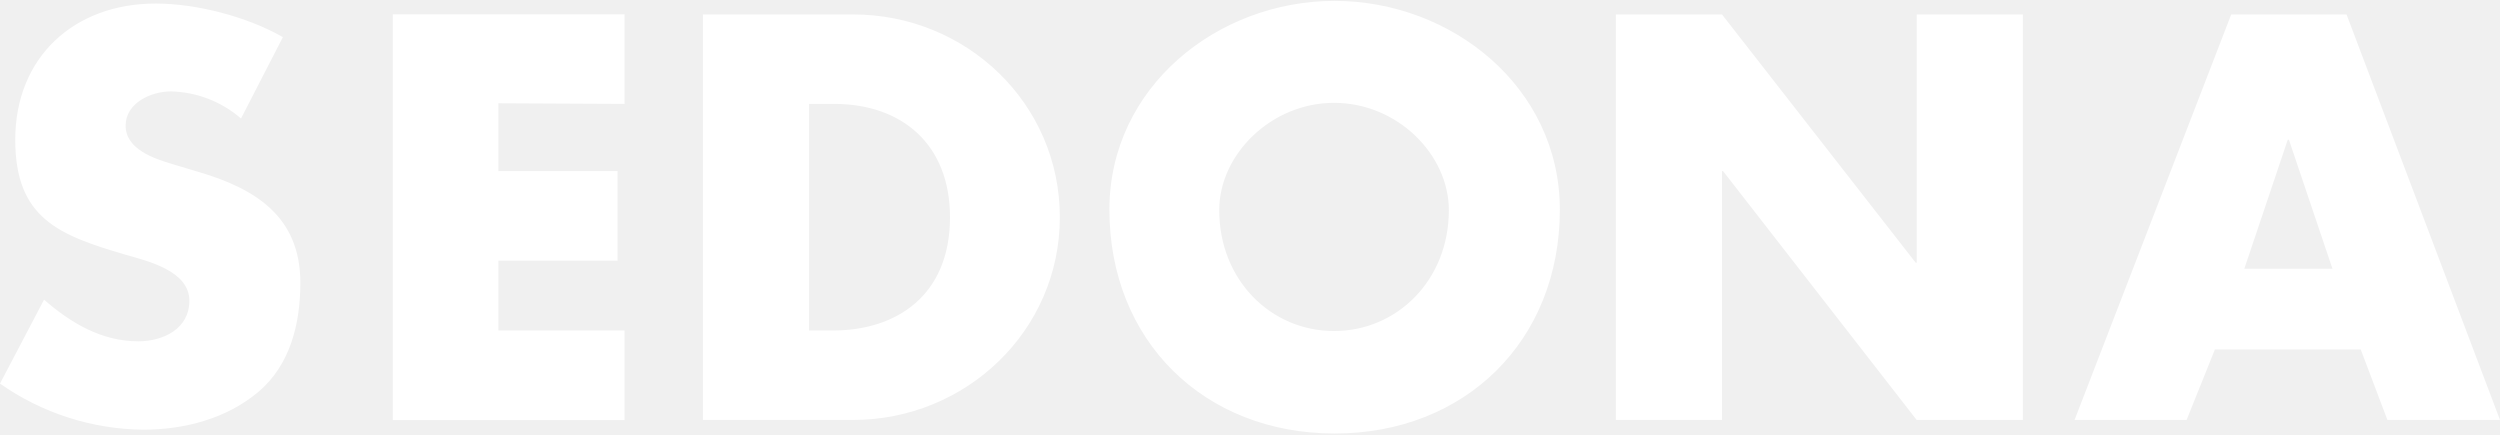
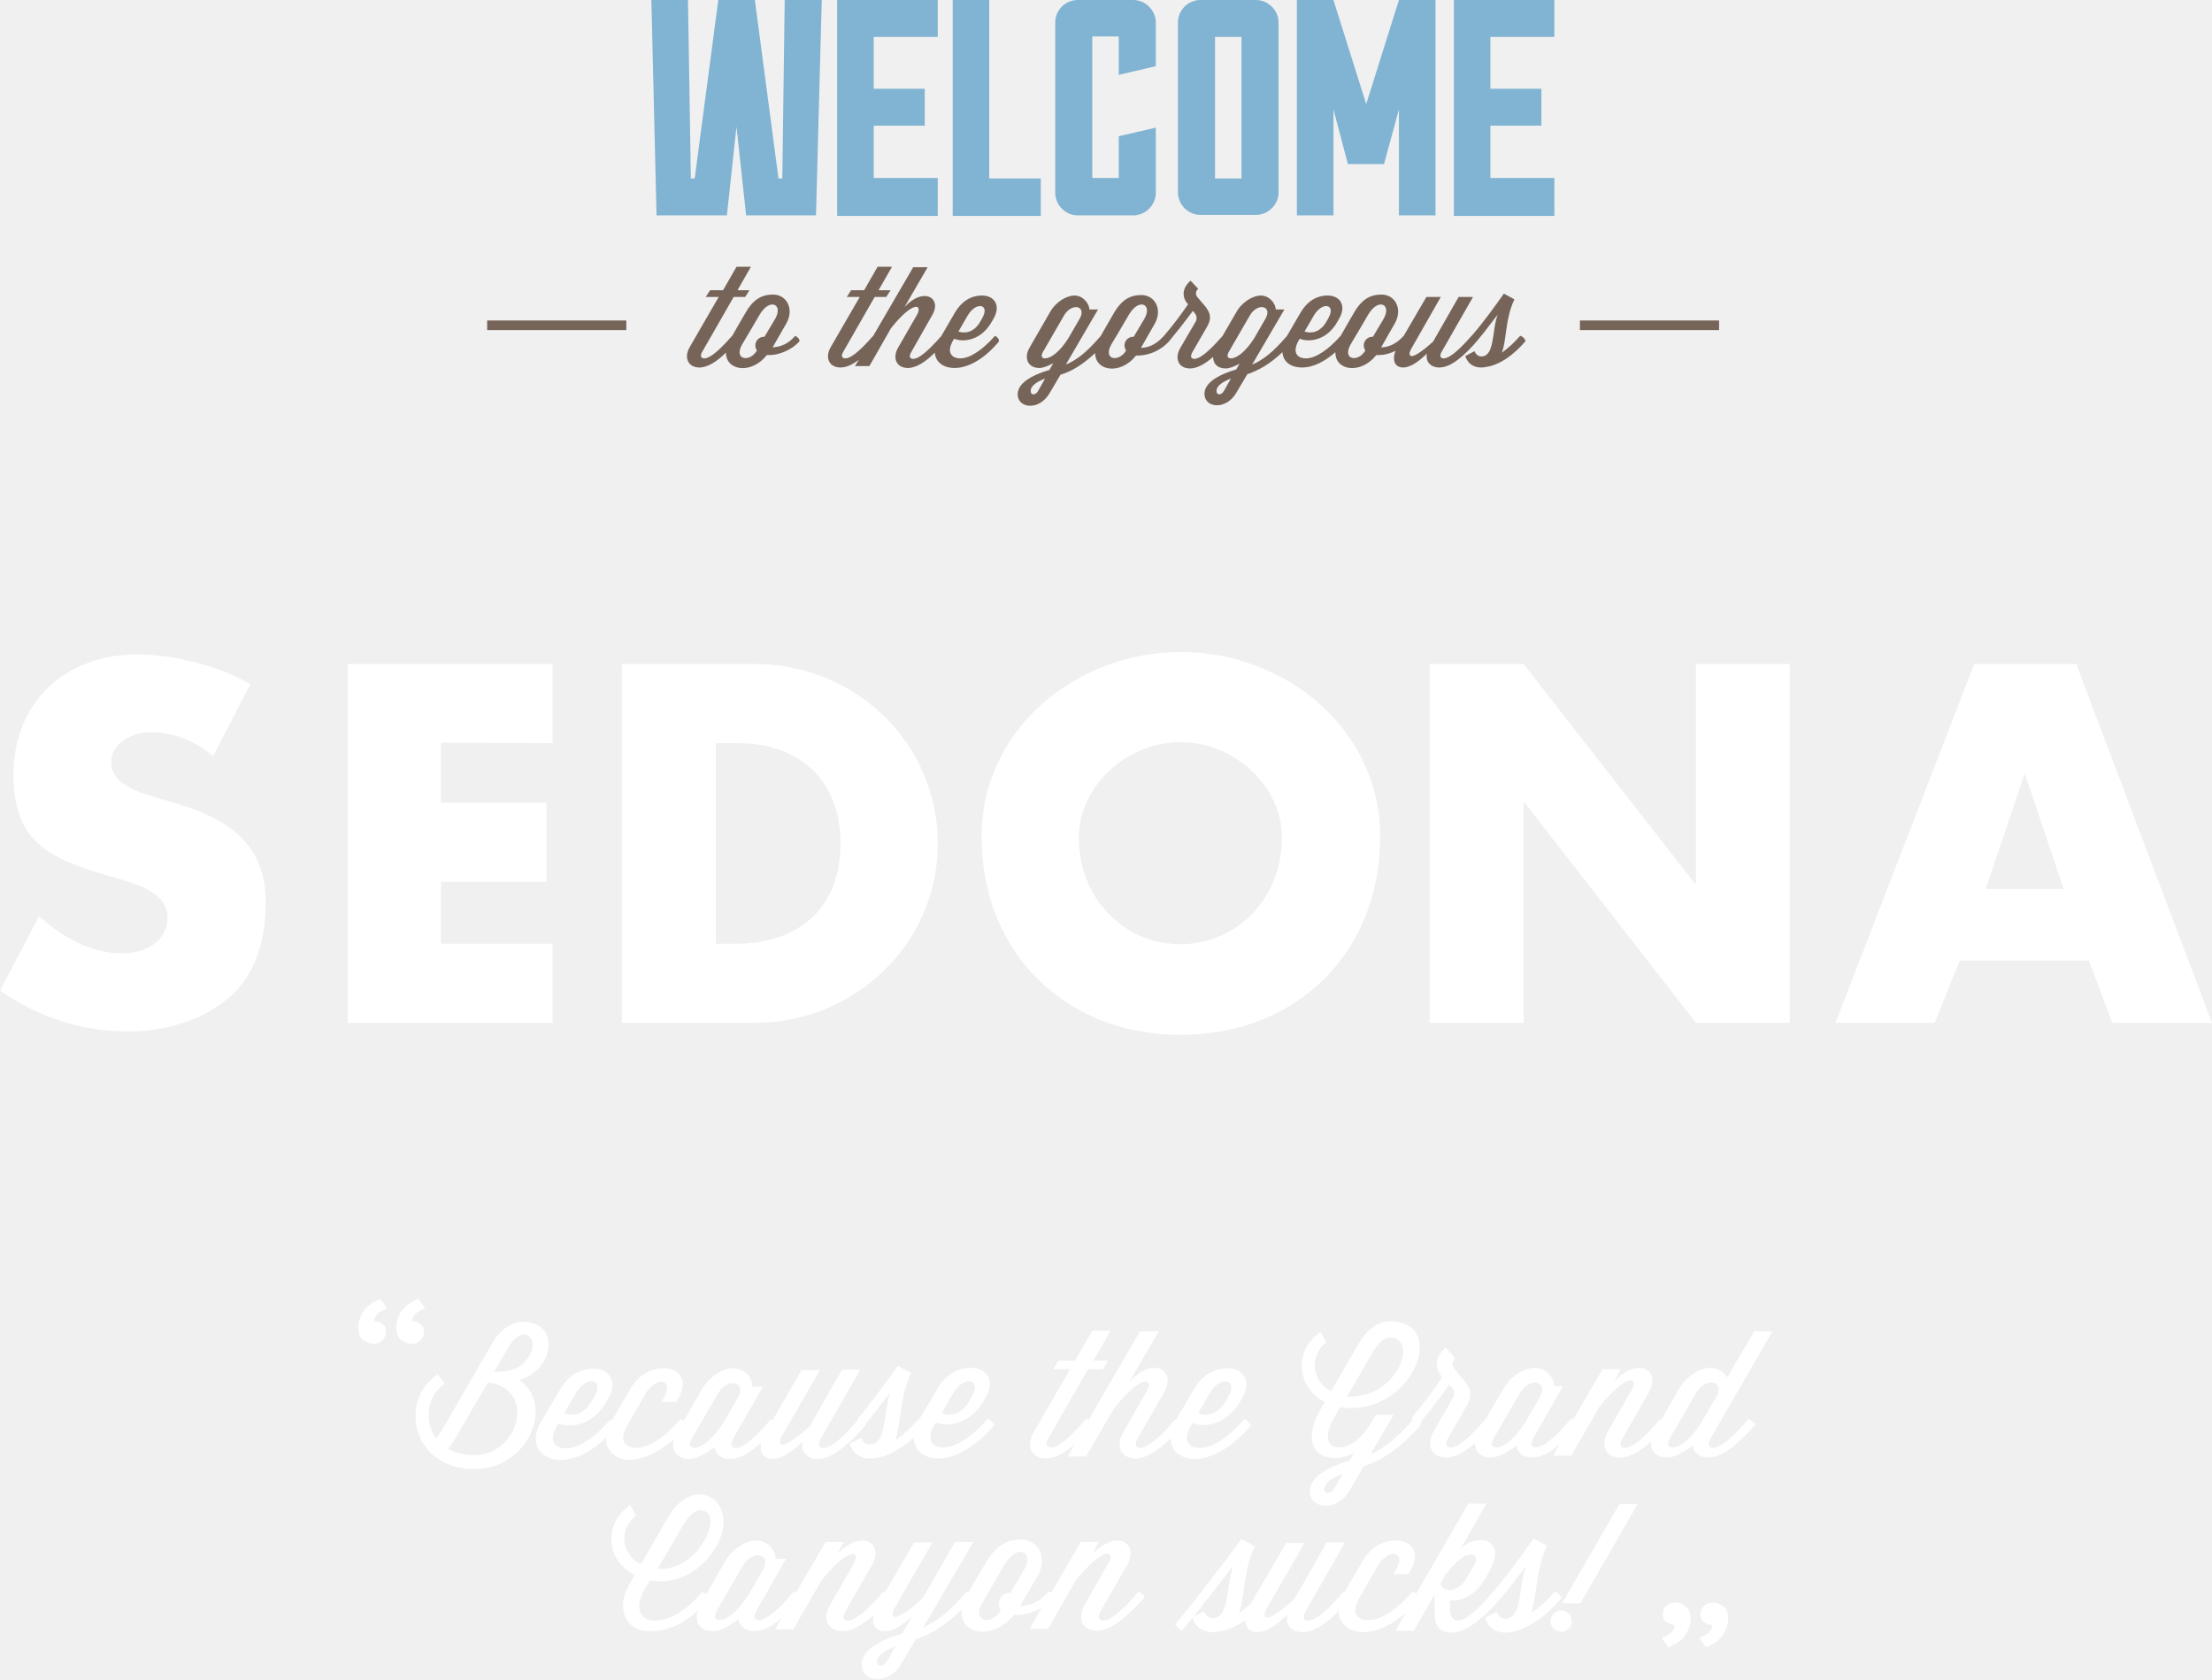
- <svg xmlns="http://www.w3.org/2000/svg" width="282" height="49" fill="none">
-   <path fill="#fff" d="M27.19 13.37a12.52 12.52 0 0 0-7.92-3.06c-2.2 0-5.1 1.29-5.1 3.86 0 2.69 3.26 3.73 5.28 4.34l3.07.92c6.39 1.9 11.36 5.07 11.36 12.47 0 4.53-1.1 9.23-4.73 12.3-3.62 3.05-8.4 4.27-13 4.27A28.64 28.64 0 0 1 0 43.27l4.97-9.47c3 2.63 6.5 4.7 10.62 4.7 2.82 0 5.77-1.4 5.77-4.58 0-3.36-4.67-4.47-7.24-5.2-7.5-2.2-12.4-4.1-12.4-12.96C1.72 6.46 8.35.4 17.55.4c4.6 0 10.31 1.47 14.36 3.79l-4.72 9.17ZM56.22 11.66v7.64h13.44v10.1H56.22v7.88h14.23v10.1H44.31V1.62h26.14v10.1l-14.23-.07ZM79.3 1.63h16.93c12.77 0 23.32 10.03 23.32 22.87 0 12.84-10.62 22.87-23.32 22.87H79.29V1.63Zm11.96 35.65h2.7c7.12 0 13.2-3.91 13.2-12.78 0-8.2-5.4-12.78-13.08-12.78h-2.82v25.56ZM175.95 23.65c0 14.8-10.68 25.25-25.4 25.25-14.74 0-25.41-10.46-25.41-25.25 0-13.82 12.2-23.55 25.4-23.55s25.41 9.73 25.41 23.55Zm-38.42.06c0 7.88 5.83 13.63 12.95 13.63 7.12 0 12.95-5.75 12.95-13.63 0-6.3-5.83-12.11-12.95-12.11-7.06 0-12.95 5.8-12.95 12.1ZM182.27 1.63h11.97l21.85 28h.12v-28h11.97v45.74H216.2L194.36 19.3h-.12v28.07h-11.97V1.63ZM249.84 39.42l-3.19 7.95h-12.64l17.67-45.74h13.01L282 47.37h-12.7l-3.01-7.95h-16.45Zm8.35-23.66h-.13l-4.9 14.55h9.94l-4.91-14.55Z" />
+ <svg xmlns="http://www.w3.org/2000/svg" width="461" height="350" fill="none">
+   <path fill="#766458" fill-rule="evenodd" d="m165.74 70-.2.2a6.26 6.26 0 0 1-4.52 2.2l2.81-4.9c1.8-3.1.1-6.1-2.7-6.1-2.31 0-4.12.9-5.82 3.9l-1.51 2.6-1.2 2.1-.2.2c-2.21 2.5-4.32 4.5-5.62 4.5-.7 0-1-.5-.3-1.6l6.42-11.2h2.4l.9-1.4h-2.5l2.8-4.9h-3l-2.81 4.9h-2.7l-.91 1.4h2.7l-6.01 10.4c-1.3 2.2-.4 4.3 2 4.3 1.71 0 3.72-1.3 5.52-3.1 0 3.8 5.32 4.6 8.53.5h.7c1.8 0 4.62-1.1 6.12-2.9 0-.5-.5-.9-.9-1.1Zm-6.42.2h-.1a1.8 1.8 0 0 0-1.5 2.8v.1c-1.41 2.4-4.82 2-3.12-1.2l2.31-3.9 1.4-2.4c2.11-3.6 5.02-2.2 3.22.9l-2.21 3.7Zm48.06-.2-.2.2c-2.21 2.5-4.92 4.5-7.03 4.5-1.8 0-2.9-1.2-1.6-3.6l.3-.5c1.9.8 5.62.4 7.82-3.5l.4-.7c1.6-2.8.1-4.8-2.4-4.8-2.41 0-4.32 1.3-5.62 3.5l-2.91 5-.2.2c-2.21 2.5-4.32 4.5-5.62 4.5-.7 0-1-.5-.3-1.6l4.31-7.6c1.3-2.3.1-3.9-1.6-3.9-1.3 0-2.71.7-4.22 2.3l4.82-8.3h-3.01L181.99 70l-.2.2c-2.2 2.5-4.31 4.5-5.62 4.5-.7 0-1-.5-.3-1.6l6.42-11.2h2.41l.9-1.4h-2.5l2.8-4.9h-3l-2.81 4.9h-2.71l-.9 1.4h2.7l-6.02 10.4c-1.3 2.2-.4 4.3 2.01 4.3 1.2 0 2.5-.6 3.81-1.6l-.8 1.3h3.01l4.51-7.9c4.62-5.8 6.63-5 5.42-2.8l-3.91 6.8c-1.3 2.2-.4 4.3 2 4.3 1.81 0 3.82-1.4 5.62-3.2.1 1.9 1.7 3.2 4.12 3.2 3.4 0 6.82-2.6 9.23-5.5.1-.6-.4-1-.8-1.2Zm-5.72-4.2c1.7-3 4.81-2.5 3 .6l-.4.7c-1.4 2.4-3.4 2.4-4.51 2l1.9-3.3Zm114.97 4.4.2-.2c.5.1 1 .6 1.1 1.1-2.2 2.6-5.21 5-8.32 5.4h-.1c-.3.1-.5.1-.8.1-2.81 0-3.32-2.4-3.32-2.4l1.91-1s.4 1.1 1.4 1.1c1.93 0 2.27-2.45 2.63-5 .19-1.31.38-2.65.79-3.7-.36.45-.75.97-1.18 1.53-.91 1.2-1.98 2.6-3.14 3.97-2.5 2.9-5.32 5.5-7.82 5.5-1.91 0-2.91-1.3-2.61-2.9-1.4 1.4-3.31 2.9-4.92 2.9-1.7 0-2.4-1.4-1.6-3.5-1.1.6-2.41.9-3.31.9h-.7c-3.22 4.1-8.63 3.3-8.53-.6-2.01 1.8-4.52 3.2-6.93 3.2-2.5 0-4.01-1.3-4.11-3.2-2.5 2.4-4.92 3.8-7.32 4.6l-2.31 3.9c-2.2 3.7-6.62 3.1-6.62.2 0-2.2 2.6-3.9 6.62-5.1l.7-1.2c-1.1.6-2.1 1-2.9 1-1.72 0-2.62-1-2.62-2.4-1.6 1.4-3.3 2.4-4.81 2.4-2.41 0-3.31-2.1-2.01-4.3l3.21-5.5c.3-.6.2-1.2-.2-1.7l-.4-.5c-2.4 3.2-3.61 4.7-5.02 6.4a9.01 9.01 0 0 1-6.12 2.9h-.7c-3.21 4.1-8.53 3.3-8.53-.5-2.5 2.3-4.81 3.8-7.22 4.5l-2.3 3.9c-2.22 3.7-6.63 3.1-6.63.2 0-2.2 2.6-3.9 6.62-5.1l.8-1.4c-1.1.6-2.1 1-2.9 1-2.41 0-3.32-2.1-2.01-4.3l4.21-7.3c1.2-2.2 3.51-3.5 5.12-3.5 1.8 0 3.1 1.7 3.1 2.9h1.81L222.13 76c2.41-1 4.52-2.8 7.03-5.7l.2-.2 1.2-2.1 1.5-2.6c1.71-3 3.52-3.9 5.82-3.9 2.81 0 4.52 3 2.71 6.1l-2.8 4.9c1.5 0 3.1-.7 4.5-2.2l.2-.2c2.02-2.3 3.82-4.8 5.13-6.7l-.3-.3c-1-1.4-.9-3.1.8-4.6l1.6 1.7c-.6.5-.6 1.2-.2 1.7l1.7 2c.91 1.2 1.41 2.3.4 4.1l-3 5.2c-.7 1.1-.4 1.6.3 1.6 1.3 0 3.41-2 5.62-4.5l.2-.2 2.9-5c1.21-2.2 3.52-3.5 5.13-3.5 1.8 0 3.1 1.7 3.1 2.9h1.81L260.95 76c2.4-1 4.51-2.8 7.02-5.7l.2-.2 2.91-5c1.3-2.2 3.21-3.5 5.62-3.5 2.5 0 4.01 2 2.4 4.8l-.4.7c-2.2 3.9-5.91 4.3-7.82 3.5l-.3.5c-1.3 2.4-.2 3.6 1.6 3.6 2.11 0 4.82-2 7.03-4.5l.2-.2 1.2-2.1 1.5-2.6c1.71-3 3.52-3.9 5.83-3.9 2.8 0 4.51 3 2.7 6.1l-2.8 4.9c1.5 0 3.1-.7 4.51-2.2l.2-.2 4.72-8.1h3l-5.81 10.2-.09.15c-.4.7-.97 1.67-.31 1.95.6.2 2.3-.9 4.61-3l5.32-9.3h3l-6.41 11.2c-.7 1.1-.4 1.6.3 1.6 1.3 0 3.41-2 5.62-4.5l.2-.2c2.6-2.96 5.1-6.52 6.42-8.38.11-.15.2-.3.3-.42l2.2 1.2c-1.14 2.35-1.49 4.84-1.8 7.08-.2 1.49-.4 2.86-.8 4.02a22 22 0 0 0 3.61-3.3Zm-39.83-3.8c1.8-3.1-1.3-3.6-3-.6l-1.92 3.3c1.1.4 3.12.4 4.52-2l.4-.7Zm-62 15.1c0 .9 1 1 1.6-.1l1.4-2.5c-2.3.9-3 1.8-3 2.6Zm2.7-8.4c-.7 1.1-.4 1.6.3 1.6 1.21 0 3.12-1.4 4.92-4.3l2.31-4c1.5-2.7-1.7-3.4-3.3-.6l-4.22 7.3Zm18.67-2.9h.1l2.2-3.7c1.81-3.1-1.1-4.5-3.2-.9l-1.4 2.4-2.32 3.9c-1.7 3.2 1.7 3.6 3.11 1.2V73a1.8 1.8 0 0 1 1.5-2.8Zm17.36 11.3c0 .9 1 1 1.6-.1l1.4-2.5c-2.3.9-3 1.8-3 2.6Zm2.7-8.4c-.7 1.1-.4 1.6.3 1.6 1.2 0 3.12-1.4 4.92-4.3l2.3-4c1.51-2.7-1.7-3.4-3.3-.6l-4.22 7.3Zm29.8-2.9h.1l2.2-3.7c1.81-3.1-1.1-4.5-3.2-.9l-1.4 2.4-2.31 3.9c-1.71 3.2 1.7 3.6 3.1 1.2V73a1.8 1.8 0 0 1 1.5-2.8Zm-155.5-3.4h-29v2h29v-2Zm198.74 0h29v2h-29v-2Z" clip-rule="evenodd" />
+   <path fill="#81B3D3" fill-rule="evenodd" d="M163.53 0h7.73l-1.2 44.9H155.5l-2.01-18.5-2 18.5h-14.66L135.75 0h7.63l.6 37.2h.8L149.7 0h7.62l4.92 37.2h.8l.5-37.2Zm31.9 37.2V45h-20.96V0h20.97v7.7h-13.35v10.8h10.64v7.7h-10.64v10.9h13.35v.1Zm21.48 7.8v-7.8h-10.74V0h-7.62v45h18.36Zm16.25-16.6 7.72-1.8v13.6c0 2.6-2.2 4.7-4.71 4.7h-11.54c-2.6 0-4.71-2.2-4.71-4.7V4.7c0-2.6 2.1-4.7 4.71-4.7h11.54c2.5 0 4.71 2.1 4.71 4.7v9.1l-7.72 1.8v-8h-5.52v29.5h5.52v-8.7Zm33.3-23.7c0-2.6-2.2-4.7-4.7-4.7H250.2a4.7 4.7 0 0 0-4.71 4.7v35.4c0 2.5 2.1 4.7 4.71 4.7h11.54c2.51 0 4.72-2.1 4.72-4.7V4.7Zm-13.24 3h5.52v29.5h-5.52V7.7ZM291.55 0h7.62v44.9h-7.62V22.8l-3.11 11.4h-7.53l-3-11.4v22.1h-7.63V0h7.62l6.83 21.7L291.55 0Zm32.4 45V37.1h-13.34V26.2h10.63v-7.7h-10.63V7.7h13.34V0H303v45h20.96Z" clip-rule="evenodd" />
+   <path fill="#fff" fill-rule="evenodd" d="M246.1 215.7c24.08 0 41.54-17.1 41.54-41.3 0-22.6-19.97-38.5-41.54-38.5s-41.53 15.9-41.53 38.5c0 24.2 17.45 41.3 41.53 41.3Zm-.1-18.9c-11.64 0-21.17-9.4-21.17-22.3 0-10.3 9.63-19.8 21.17-19.8 11.64 0 21.17 9.5 21.17 19.8 0 12.9-9.53 22.3-21.17 22.3ZM31.5 152.6c4.82 0 9.33 2 12.94 5l7.73-15c-6.62-3.8-15.95-6.2-23.48-6.2-15.05 0-25.88 9.9-25.88 25.1 0 14.5 8.03 17.6 20.27 21.2l.75.21c4.3 1.2 11.08 3.1 11.08 8.29 0 5.2-4.81 7.5-9.43 7.5-6.72 0-12.44-3.4-17.35-7.7L0 206.5c7.62 5.3 16.96 8.5 26.39 8.5 7.52 0 15.35-2 21.27-7 5.91-5 7.72-12.7 7.72-20.1 0-12.1-8.13-17.3-18.56-20.4L31.8 166c-3.3-1-8.62-2.7-8.62-7.1 0-4.2 4.71-6.3 8.32-6.3Zm60.4 14.7v-12.5l23.27.1v-16.5H72.44v74.8h42.73v-16.5H91.9v-12.9h21.97v-16.5H91.9Zm37.72-28.9h27.7c20.86 0 38.12 16.4 38.12 37.4s-17.36 37.4-38.13 37.4h-27.69v-74.8Zm19.56 58.3h4.42c11.64 0 21.57-6.4 21.57-20.9 0-13.4-8.83-20.9-21.37-20.9h-4.62v41.8Zm148.79-58.3h19.56l35.72 45.8h.2v-45.8h19.56v74.8h-19.56l-35.72-45.9h-.2v45.9h-19.56v-74.8Zm105.24 74.8 5.22-13h26.89l4.91 13H461l-28.3-74.8h-21.26l-28.9 74.8h20.67Zm18.66-51.7h.2l8.03 23.8h-16.25l8.02-23.8Z" clip-rule="evenodd" />
+   <path fill="#fff" fill-rule="evenodd" d="M80.46 277.6c0 .3-.1.6-.2.9-.1.3-.3.6-.5.8-.2.2-.5.4-.8.6-.3.1-.7.2-1.1.2-.5 0-.91-.1-1.31-.3-.4-.2-.8-.4-1.1-.7-.24-.24-.36-.48-.5-.76l-.1-.24c-.1-.4-.2-.8-.2-1.3 0-.9.2-1.6.5-2.4.3-.7.7-1.4 1.3-1.9.2-.2.5-.5.8-.7.3-.2.6-.4.9-.5.2-.06.34-.17.48-.26a1.94 1.94 0 0 1 .42-.22.52.52 0 0 0 .2-.12l1.41 2-.2.1c-.18.07-.39.16-.6.3-.3.1-.6.3-.9.5-.3.2-.5.5-.7.8-.2.3-.3.6-.3 1 .7 0 1.2.2 1.7.6.6.3.8.9.8 1.6Zm7.93 0c0 .3-.1.6-.2.9-.1.3-.3.6-.5.8-.2.2-.5.4-.8.6-.3.1-.71.2-1.11.2-.5 0-.9-.1-1.3-.3-.4-.2-.8-.4-1.1-.7-.2-.3-.41-.6-.61-1-.1-.4-.2-.8-.2-1.3 0-.9.2-1.6.5-2.4.3-.7.7-1.4 1.3-1.9.2-.2.5-.5.8-.7.3-.2.6-.4.91-.5.19-.06.34-.17.47-.26a1.94 1.94 0 0 1 .42-.22.52.52 0 0 0 .21-.12l1.4 2-.2.1c-.17.07-.38.16-.6.3-.3.1-.6.3-.9.5-.3.2-.5.5-.7.8-.2.3-.3.6-.3 1 .7 0 1.2.2 1.7.6.5.3.8.9.8 1.6Zm275.7 18.5.3-.3c.29.12.64.37.97.6.24.16.46.32.63.4-3.2 3.6-6.82 7-9.93 7-1.9 0-3.11-1-3.31-2.5-1.9 1.5-3.81 2.5-5.32 2.5-2.3 0-3.51-1.4-3.31-3.3-2.2 1.9-4.42 3.3-6.42 3.3-3.11 0-4.21-2.6-2.61-5.4l4.92-8.6c1.7-2.8-.9-3.8-6.72 3.5l-5.82 10.1h-3.82l1.4-2.4c-1.9 1.7-3.9 2.8-5.71 2.8-1.9 0-3.11-1-3.31-2.5-1.9 1.5-3.81 2.5-5.32 2.5-2.2 0-3.31-1.3-3.31-3-2 1.8-4.11 3-6.02 3-3.1 0-4.21-2.6-2.6-5.4l4-7c.5-.8.3-1.6-.2-2.2l-.5-.6-.46.63c-2.6 3.48-3.94 5.28-5.56 7.17l.09.2a.5.5 0 0 0 .11.2c-4.21 4.9-8.12 7.6-12.03 8.8l-2.92 5c-2.7 4.7-8.32 3.9-8.32.3 0-2.9 3.2-4.9 8.32-6.5l1-1.7c-1.1.7-2.5 1.2-4.1 1.2-5.42 0-5.92-5.1-3.21-9.7l1.1-2a8.47 8.47 0 0 1-4.82-7.5c0-2.6 1.2-5.2 3.92-7.1l1.2 2.2a6.1 6.1 0 0 0-2.4 4.8c0 2.1 1.2 4.2 3.4 5.4l5.92-10.2c1.7-2.9 4.22-4.4 6.32-4.4 11.94 0 5.42 18.1-8.12 18.1-.8 0-1.5-.1-2.21-.2l-1.1 1.9c-2.31 3.9-1.81 6.5.8 6.5 3 0 5.31-2.6 7.32-6.1l.4-.7h3.71l-4.81 8.2c3-1.3 5.72-3.6 8.83-7.2l-.3-.3a99.63 99.63 0 0 0 5.83-7.67c.2-.3.4-.56.59-.83l-.3-.4c-1.3-1.7-1.2-3.9 1-5.8l2 2.2c-.7.7-.7 1.5-.2 2.2l2.11 2.6c1.2 1.5 1.8 2.8.5 5.1l-3.8 6.6c-.91 1.5-.4 2.1.4 2.1 1.7 0 4.4-2.5 7.12-5.7l.2-.2 3.71-6.3c1.6-2.8 4.51-4.4 6.52-4.4 2.5 0 4.11 2.2 4.01 3.8h1.91l-6.12 10.7c-.9 1.5-.4 2.1.4 2.1 1.7 0 4.42-2.5 7.13-5.7l.3-.3c.2 0 .3.1.4.2l6.12-10.5h3.8l-1.4 2.5c1.91-1.9 3.72-2.8 5.32-2.8 2.1 0 3.61 2.1 2 5l-5.5 9.6c-.91 1.5-.41 2.1.4 2.1 1.7 0 4.4-2.5 7.12-5.7l.3-.3s.1.1.2.1l3.7-6.4c1.61-2.8 4.52-4.4 6.53-4.4 1.6 0 2.8.9 3.51 2l5.62-9.6h3.81l-12.84 22.2c-.9 1.5-.4 2.1.4 2.1 1.7 0 4.42-2.5 7.13-5.7Zm-74.45-17.3c-1 0-2.3.9-3.4 2.8l-5.53 9.5h.8c9.94 0 14.15-12.3 8.13-12.3ZM276 310.4c0 1 1.3 1.2 2.1-.2l1.71-3c-2.9 1.1-3.81 2.2-3.81 3.2Zm35.81-8.7c1.51 0 3.82-1.7 6.13-5.3l3-5.2c1.91-3.4-2.2-4.3-4.2-.8l-5.33 9.2c-.9 1.5-.4 2.1.4 2.1Zm36.72 0c1.6 0 3.92-1.7 6.22-5.5l2.91-5c1.91-3.4-2.2-4.3-4.21-.8l-5.32 9.2c-.9 1.5-.4 2.1.4 2.1Zm-239.57-26.2c7.52 0 7.02 9.6-.7 12.2 7.32 4.9 2 18.5-9.34 18.5-13.34 0-15.75-14.6-7.72-19.7l1.5 1.9c-3.71 2.4-4.41 7.8-1.8 11.4.5-.59.86-1.18 1.27-1.82l.23-.38 10.23-17.7c1.71-2.9 4.22-4.4 6.33-4.4ZM93.3 302c1.5.8 3.21 1.3 5.52 1.3 9.23 0 12.74-13.1 3.81-15l-1-.1-6.42 11.1c-.6 1-1.2 1.9-1.9 2.7Zm12.75-21.3-3.11 5.3c3.9-.1 6.02-.9 7.52-3.7 1.9-3.6-1.6-6.4-4.41-1.6Zm37.52 23.4c-2.51 0-3.72-1.9-3.11-4.1-2.71 2.3-5.82 4.1-9.03 4.3-3.21 0-5.22-2-5.12-4.6-2.7 2.6-6.12 4.6-9.43 4.6-4.51 0-6.62-3.8-4.21-7.8l4.01-6.8c1.6-2.8 4.01-4.4 7.12-4.4 3.11 0 5.02 2.6 3.01 6.1l-.5.9c-2.9 4.9-7.52 5.4-9.93 4.4l-.4.7c-1.7 3-.3 4.5 2 4.5 2.71 0 6.22-2.5 8.93-5.7l.3-.3c.05.05.1.08.16.1.05.02.1.05.14.1l3.82-6.5c1.6-2.8 4.01-4.4 7.12-4.4 3.11 0 5.02 2.6 3.01 6.1l-.5.9h-3.11l.5-.9c2.3-3.9-1.6-4.6-3.81-.8l-3.91 6.8c-1.71 3-.3 4.5 2 4.5 2.71 0 6.22-2.5 8.93-5.7l.3-.3c.2.1.4.2.6.4l3.82-6.6c1.6-2.8 4.51-4.4 6.52-4.4 2.5 0 4.11 2.2 4.01 3.8h2.2l-6.11 10.7c-.9 1.5-.4 2.1.4 2.1 1.7 0 4.41-2.5 7.12-5.7l.3-.3c.05.05.1.07.15.1.05.03.1.05.15.1l6.02-10.4h3.82l-7.43 12.9-.03.05c-.5.8-1.35 2.16-.47 2.55.7.3 2.91-1.2 5.82-3.8l6.72-11.8h3.81l-8.12 14.2c-.9 1.5-.4 2.1.4 2.1 1.7 0 4.41-2.5 7.12-5.7l.1-.2-.1-.1c2.82-3.3 5.64-7.23 7.44-9.73l.99-1.37 2.8 1.5c-1.47 2.94-1.92 6.18-2.34 9.07-.25 1.84-.5 3.53-.96 4.93 1.5-1 3.2-2.5 4.61-4.1l.3-.3h.1l3.72-6.3c1.6-2.8 4-4.4 7.12-4.4 3.1 0 5.01 2.6 3 6.1l-.5.9c-2.9 4.9-7.52 5.4-9.93 4.4l-.4.7c-1.7 3-.3 4.5 2.01 4.5 2.7 0 6.22-2.5 8.93-5.7l.3-.3c.5.2 1.1.8 1.4 1.3-3.1 3.6-7.42 7-11.73 7-3.11 0-5.02-1.8-5.12-4.3-2.4 2.1-5.12 3.8-7.93 4.2h-.1c-.4.1-.7.1-1.1.1-3.51 0-4.21-3.1-4.21-3.1l2.4-1.2s.5 1.4 1.81 1.4c2.4 0 2.85-3.12 3.32-6.36.24-1.64.49-3.32 1-4.64l-1.4 1.83a80 80 0 0 1-3.92 4.97c0 .05.02.08.05.1.02.02.05.05.05.1-3.21 3.6-6.82 7-9.93 7-2.41 0-3.62-1.6-3.22-3.6-1.8 1.7-4.1 3.6-6.22 3.6-1.9 0-2.8-1.4-2.4-3.4-2.21 2-4.42 3.4-6.43 3.4-1.9 0-3.1-1-3.3-2.5-1.91 1.5-3.82 2.5-5.32 2.5Zm58.89-12.9c2.3-3.9-1.6-4.6-3.81-.8l-2.41 4.2c1.4.5 3.91.6 5.72-2.5l.5-.9Zm-52.87-.7-5.32 9.2c-.9 1.5-.4 2 .4 2.1 1.5 0 3.81-1.7 6.12-5.3l3.01-5.2c1.9-3.4-2.2-4.3-4.21-.8Zm-25.79.7c2.31-3.9-1.6-4.6-3.8-.8l-2.42 4.2c1.4.5 3.92.6 5.72-2.5l.5-.9Zm125.21 12.9c4.31 0 8.63-3.4 11.74-7-.3-.5-.9-1.1-1.4-1.3l-.3.3c-2.72 3.2-6.23 5.7-8.94 5.7-2.3 0-3.7-1.5-2-4.5l.4-.7c2.4 1 7.02.5 9.93-4.4l.5-.9c2-3.5.1-6.1-3-6.1-3.12 0-5.53 1.6-7.13 4.4l-3.71 6.3s-.1 0-.1-.1l-.3.3c-2.71 3.2-5.42 5.7-7.13 5.7-.8 0-1.3-.6-.4-2.1l5.52-9.6c1.6-2.9.1-5-2-5-1.61 0-3.42.9-5.32 2.9l6.12-10.5h-3.92L226.84 296c-.05-.05-.13-.1-.2-.15l-.2-.15-.3.3c-2.71 3.2-5.42 5.7-7.13 5.7-.8 0-1.3-.6-.4-2.1l8.13-14.2h3.1l1.11-1.8h-3.1l3.6-6.2h-3.8l-3.62 6.2h-3.41l-1.1 1.8h3.5l-7.62 13.2c-1.6 2.8-.5 5.4 2.6 5.4 1.92 0 3.92-1.2 6.03-3l-1.5 2.6h3.8l5.82-10c5.82-7.3 8.43-6.4 6.83-3.6l-4.92 8.6c-1.6 2.8-.5 5.4 2.61 5.4 2.3 0 4.92-1.8 7.32-4.2 0 2.5 1.91 4.3 5.02 4.3Zm3.11-13.7c2.2-3.8 6.12-3.1 3.81.8l-.5.9c-1.8 3.1-4.31 3-5.72 2.5l2.41-4.2Zm-14.85 41.4-.3.3c-2.7 3.2-5.42 5.7-7.12 5.7-.8 0-1.3-.6-.4-2.1l5.52-9.6c1.6-2.9.1-5-2.01-5-1.6 0-3.41.9-5.32 2.8l1.4-2.5h-3.8L219.1 332l-.25-.15-.25-.15-.3.3a7.82 7.82 0 0 1-5.72 2.8l3.61-6.2c2.31-4 .2-7.7-3.4-7.7-2.92 0-5.22 1.2-7.43 5l-1.9 3.2-1.61 2.8a.51.51 0 0 0-.15-.1c-.05-.03-.1-.05-.15-.1l-.3.3c-3.11 3.6-5.82 5.9-8.83 7.2l10.43-17.8h-3.81l-6.72 11.7c-2.91 2.7-5.22 4.2-5.92 3.9-.89-.4-.04-1.74.47-2.55l.03-.05 7.42-12.9h-3.81L184.4 332c-.05-.05-.1-.07-.15-.1a.51.51 0 0 1-.15-.1l-.3.3c-2.71 3.2-5.42 5.7-7.13 5.7-.8 0-1.3-.6-.4-2.1l5.52-9.6c1.6-2.9.1-5-2-5-1.61 0-3.42.9-5.32 2.8l1.4-2.5h-3.81l-6.12 10.5c-.1-.1-.2-.2-.4-.2l-.3.3c-2.71 3.2-5.42 5.7-7.13 5.7-.8 0-1.3-.6-.4-2.1l6.12-10.7h-2.2c.1-1.6-1.5-3.8-4.02-3.8-2 0-4.91 1.6-6.52 4.4l-3.91 6.8c-.3-.2-.6-.4-.8-.5l-.3.3c-2.71 3.2-6.12 5.7-9.84 5.7-2.6 0-4.21-2.6-1.9-6.5l1.1-1.9c.7.1 1.4.2 2.2.2 4.02 0 8.64-2.1 11.65-7.3 1.1-1.9 1.5-3.6 1.5-5.1 0-3.4-2.2-5.7-5.02-5.7-2.1 0-4.61 1.5-6.32 4.4l-5.91 10.2a6.22 6.22 0 0 1-3.42-5.4c0-1.8.8-3.5 2.41-4.8l-1.2-2.2c-2.71 1.9-3.92 4.5-3.92 7.1 0 3 1.71 5.9 4.82 7.5l-1.1 2c-2.71 4.6-1.1 9.7 4.31 9.7 4.22 0 7.43-1.9 10.03-4.4-.8 2.4.4 4.4 3.11 4.4 1.5 0 3.41-1 5.32-2.5.2 1.5 1.4 2.5 3.31 2.5 1.8 0 3.81-1.1 5.72-2.8l-1.4 2.4h3.8l5.83-10.1c5.82-7.3 8.42-6.3 6.72-3.5l-4.92 8.6c-1.6 2.8-.5 5.4 2.61 5.4 2 0 4.31-1.4 6.52-3.4-.5 2.1.5 3.4 2.41 3.4 1.8 0 3.91-1.5 5.62-3.1l-2.1 3.6c-5.13 1.5-8.44 3.6-8.44 6.5 0 3.6 5.62 4.4 8.33-.3l2.91-5c3.21-1 6.32-3 9.63-6.2-.5 5.3 6.52 6.5 10.84 1.1h.8c1.4 0 3.31-.5 5.02-1.5l-2.51 4.4h3.81l5.82-10.1c5.82-7.3 8.43-6.3 6.72-3.5l-4.91 8.6c-1.61 2.8-.5 5.4 2.6 5.4 3.11 0 6.73-3.4 9.94-7-.1-.3-.8-.9-1.3-1.1Zm-94.7-14.2c1.1-1.9 2.4-2.8 3.4-2.8 1.41 0 2.11.9 2.11 2.3 0 3.5-4.31 9.9-10.23 9.9h-.8l5.51-9.4ZM156 332.4c-2.31 3.6-4.62 5.3-6.12 5.3-.8 0-1.3-.6-.4-2.1l5.31-9.2c2.01-3.5 6.12-2.6 4.22.8l-3.01 5.2Zm28.9 13.8c-.81 1.4-2.12 1.2-2.12.2s.9-2.1 3.82-3.2l-1.7 3Zm25.68-14.2h-.2c-1.2 0-2.21 1-2.21 2.3 0 .5.1.9.4 1.3v.1c-1.8 3.1-6.12 2.5-3.91-1.5l2.9-5 1.81-3.1c2.71-4.5 6.32-2.7 4.01 1.2l-2.8 4.7Zm113.47-.2c.5.1 1.2.7 1.4 1.3-2.81 3.3-6.72 6.4-10.53 7.1h-.1c-.4.1-.7.1-1.1.1-3.52 0-4.22-3.1-4.22-3.1l2.4-1.2s.5 1.4 1.81 1.4c2.4 0 2.85-3.12 3.32-6.36a22.7 22.7 0 0 1 1-4.64c-.42.53-.86 1.12-1.34 1.77a79.62 79.62 0 0 1-4.08 5.13c-3.21 3.6-6.82 7-9.94 7-3.1 0-3.7-1.7-3.7-4.9v-3l-4.32 7.5h-3.81l2.1-3.7c-2.7 2.3-5.71 4-8.82 4-3.12 0-5.12-1.9-5.12-4.4-2.51 2.5-5.12 4.4-7.53 4.4-2.4 0-3.6-1.6-3.2-3.6-1.81 1.7-4.12 3.6-6.23 3.6-1.6 0-2.5-1-2.5-2.5-1.81 1.3-3.72 2.1-5.62 2.4h-.1c-.4.1-.7.1-1.1.1a4.18 4.18 0 0 1-4.2-3 90.04 90.04 0 0 1-2.23 2.7l-.3-.23a4.37 4.37 0 0 1-1.1-1.07c3.5-4 12.24-15.6 13.84-17.8l2.81 1.5c-1.47 2.94-1.93 6.18-2.34 9.07-.26 1.84-.5 3.53-.97 4.93l1.01-.84c.46-.37.95-.77 1.4-1.16l7.42-12.7h3.81l-7.42 12.9-.03.05c-.5.8-1.36 2.16-.47 2.55.7.3 2.9-1.2 5.82-3.8l6.72-11.8h3.81l-8.12 14.2c-.9 1.5-.4 2.1.4 2.1 1.7 0 4.41-2.5 7.12-5.7l.3-.3s.1.1.2.1l3.71-6.4c1.6-2.8 4.02-4.4 7.13-4.4 3.1 0 5.01 2.6 3 6.1l-.5.9h-3.1l.5-.9c2.3-3.9-1.6-4.6-3.82-.8l-3.9 6.8c-1.71 3-.3 4.5 2 4.5 2.7 0 6.22-2.5 8.93-5.7l.3-.3c.2.1.5.3.7.5L306 313.4h3.8l-5.4 9.4c3.9-3.6 9.62-1.6 6.11 4.5l-1 1.8c-1.8 3.1-4.62 4.8-7.33 4.5v1.6c0 1.8.8 2.6 1.6 2.6 1.71 0 4.42-2.5 7.13-5.7l.3-.3c2.82-3.3 5.64-7.23 7.44-9.73l.99-1.37 2.8 1.5c-1.46 2.94-1.92 6.18-2.33 9.07-.26 1.84-.5 3.53-.97 4.93 1.5-1 3.2-2.5 4.61-4.1l.3-.3ZM248.7 337l2.22-1.1s.5 1.4 1.8 1.4c2.4 0 2.85-3.12 3.32-6.36.24-1.64.49-3.32 1-4.64a429.3 429.3 0 0 1-8.34 10.7Zm52.58-8.8-1.1 1.9c.9 2.5 4.21 1.1 5.31-.9l1.81-3.1c1.4-2.3-1.6-4-6.02 2.1Zm24.08 7.5c-1.2 0-2.2 1-2.2 2.2 0 1.2.9 2.2 2.2 2.2 1.2 0 2.2-.9 2.2-2.2 0-1.2-1-2.2-2.2-2.2Zm4.01-1.5h-3.81l11.94-20.7h3.81l-11.94 20.7Zm25.18 1.4c-.1.3-.2.6-.2.9 0 .7.3 1.3.8 1.6.5.4 1 .6 1.71.6 0 .4-.1.7-.3 1-.2.3-.4.6-.7.8-.3.2-.6.4-.9.5a3.68 3.68 0 0 1-.8.4l1.4 2c.06-.06.12-.08.2-.12a1.91 1.91 0 0 0 .43-.22c.13-.1.28-.2.47-.26.3-.1.6-.3.9-.5.3-.2.6-.5.8-.7.6-.5 1-1.2 1.31-1.9.3-.8.5-1.5.5-2.4 0-.5-.1-.9-.2-1.3l-.11-.24a2.44 2.44 0 0 0-.5-.76c-.3-.3-.7-.5-1.1-.7-.4-.2-.8-.3-1.3-.3-.4 0-.8.1-1.1.2-.3.2-.6.4-.8.6-.2.2-.4.5-.5.8Zm-7.82 0c-.1.3-.2.6-.2.9 0 .7.2 1.3.8 1.6.5.4 1 .6 1.7.6 0 .4-.1.7-.3 1-.2.3-.4.6-.7.8-.3.2-.6.4-.9.5a3 3 0 0 1-.8.4l1.4 2c.06-.06.13-.08.21-.12a2.02 2.02 0 0 0 .42-.22c.14-.1.29-.2.47-.26.3-.1.6-.3.9-.5.3-.2.61-.5.81-.7.6-.5 1-1.2 1.3-1.9.3-.8.5-1.5.5-2.4 0-.5-.1-.9-.2-1.3-.2-.4-.4-.7-.6-1-.3-.3-.7-.5-1.1-.7-.4-.2-.8-.3-1.3-.3-.4 0-.8.1-1.1.2-.3.2-.61.4-.81.6-.2.2-.4.5-.5.8Z" clip-rule="evenodd" />
</svg>
